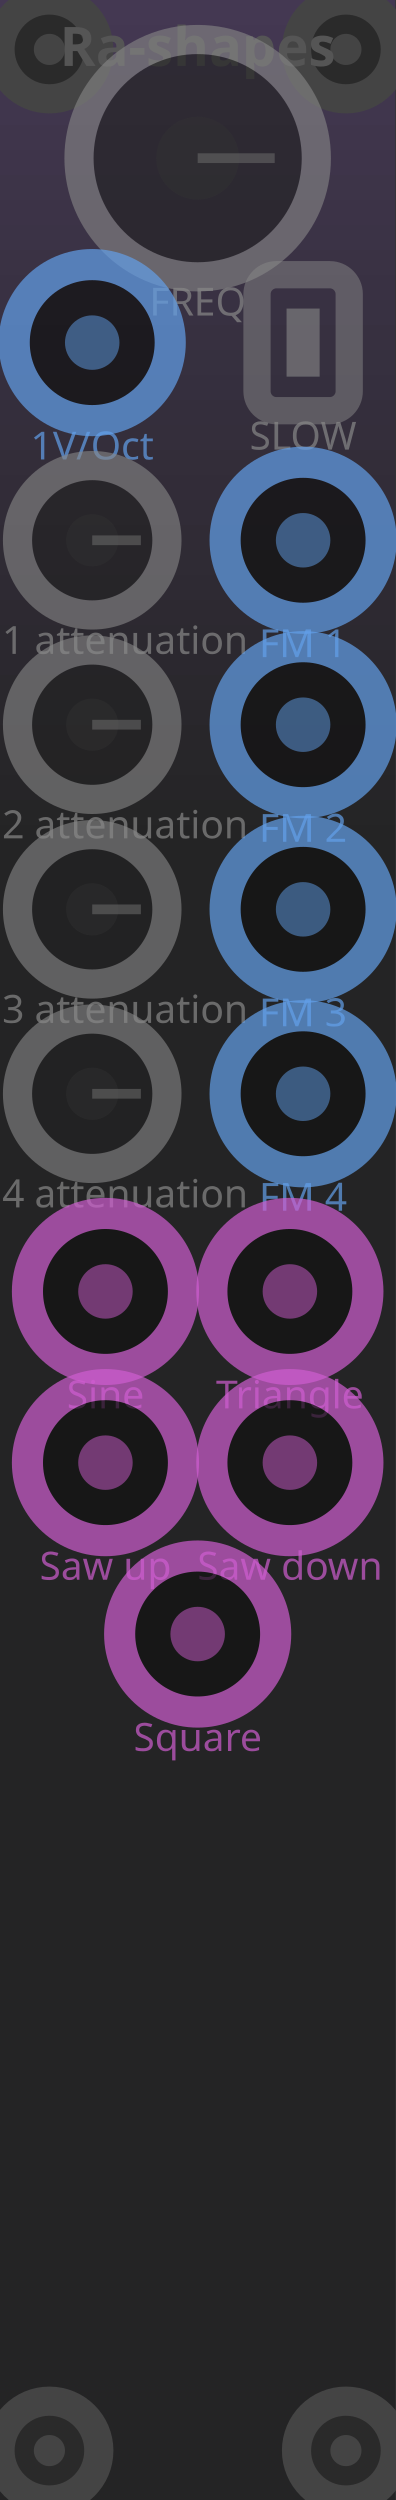
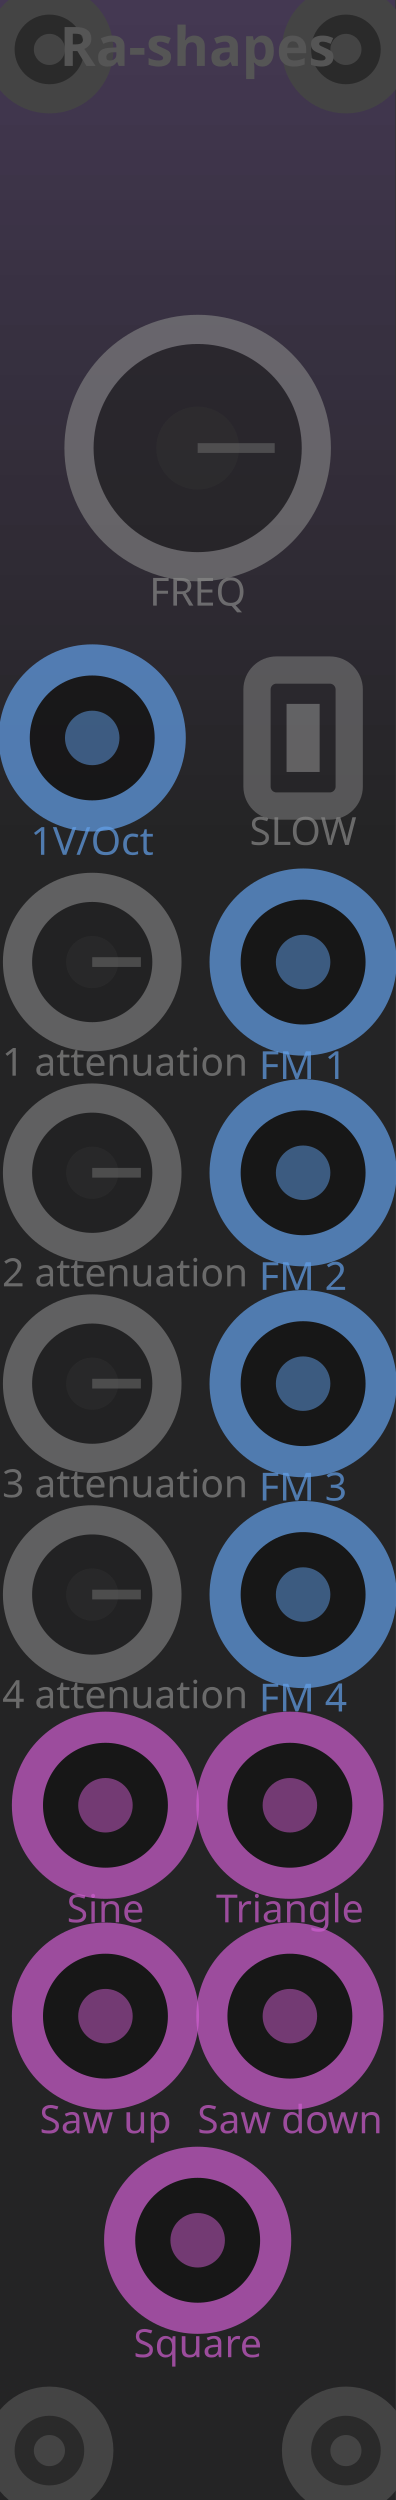
<svg xmlns="http://www.w3.org/2000/svg" viewBox="0 0 20.32 128.5" width="20.32mm" height="128.5mm">
  <rect x="0.3" y="0.3" width="19.72" height="127.9" fill="none" stroke="#333" stroke-width="1.5" />
  <rect x="0" y="0.000" width="20.32" height="1.295" fill="#443852" />
  <rect x="0" y="1.285" width="20.32" height="1.295" fill="#433751" />
  <rect x="0" y="2.570" width="20.32" height="1.295" fill="#42374f" />
  <rect x="0" y="3.855" width="20.32" height="1.295" fill="#41364e" />
  <rect x="0" y="5.140" width="20.32" height="1.295" fill="#40364d" />
  <rect x="0" y="6.425" width="20.32" height="1.295" fill="#3f354b" />
  <rect x="0" y="7.710" width="20.32" height="1.295" fill="#3e344a" />
  <rect x="0" y="8.995" width="20.32" height="1.295" fill="#3d3448" />
  <rect x="0" y="10.280" width="20.32" height="1.295" fill="#3c3347" />
  <rect x="0" y="11.565" width="20.32" height="1.295" fill="#3b3346" />
  <rect x="0" y="12.850" width="20.32" height="1.295" fill="#3a3244" />
  <rect x="0" y="14.135" width="20.32" height="1.295" fill="#393143" />
  <rect x="0" y="15.420" width="20.32" height="1.295" fill="#383142" />
  <rect x="0" y="16.705" width="20.32" height="1.295" fill="#373040" />
  <rect x="0" y="17.990" width="20.32" height="1.295" fill="#36303f" />
  <rect x="0" y="19.275" width="20.32" height="1.295" fill="#352f3e" />
  <rect x="0" y="20.560" width="20.32" height="1.295" fill="#342e3c" />
  <rect x="0" y="21.845" width="20.32" height="1.295" fill="#342e3b" />
  <rect x="0" y="23.130" width="20.32" height="1.295" fill="#332d39" />
  <rect x="0" y="24.415" width="20.32" height="1.295" fill="#322c38" />
  <rect x="0" y="25.700" width="20.32" height="1.295" fill="#312c37" />
  <rect x="0" y="26.985" width="20.32" height="1.295" fill="#302b35" />
  <rect x="0" y="28.270" width="20.32" height="1.295" fill="#2f2b34" />
  <rect x="0" y="29.555" width="20.32" height="1.295" fill="#2e2a33" />
  <rect x="0" y="30.840" width="20.32" height="1.295" fill="#2d2931" />
  <rect x="0" y="32.125" width="20.32" height="1.295" fill="#2c2930" />
  <rect x="0" y="33.410" width="20.32" height="1.295" fill="#2b282f" />
  <rect x="0" y="34.695" width="20.32" height="1.295" fill="#2a282d" />
  <rect x="0" y="35.980" width="20.32" height="1.295" fill="#29272c" />
  <rect x="0" y="37.265" width="20.32" height="1.295" fill="#28262a" />
  <rect x="0" y="38.550" width="20.32" height="1.295" fill="#272629" />
  <rect x="0" y="39.835" width="20.32" height="1.295" fill="#262528" />
  <rect x="0" y="41.120" width="20.32" height="1.295" fill="#252526" />
  <rect x="0" y="42.405" width="20.32" height="1.295" fill="#242425" />
  <rect x="0" y="43.690" width="20.32" height="1.295" fill="#242425" />
  <rect x="0" y="44.975" width="20.32" height="1.295" fill="#242425" />
  <rect x="0" y="46.260" width="20.32" height="1.295" fill="#242425" />
  <rect x="0" y="47.545" width="20.32" height="1.295" fill="#242425" />
  <rect x="0" y="48.830" width="20.32" height="1.295" fill="#242425" />
  <rect x="0" y="50.115" width="20.32" height="1.295" fill="#242425" />
  <rect x="0" y="51.400" width="20.32" height="1.295" fill="#242425" />
  <rect x="0" y="52.685" width="20.32" height="1.295" fill="#242425" />
  <rect x="0" y="53.970" width="20.32" height="1.295" fill="#242425" />
  <rect x="0" y="55.255" width="20.32" height="1.295" fill="#242425" />
  <rect x="0" y="56.540" width="20.32" height="1.295" fill="#242425" />
  <rect x="0" y="57.825" width="20.32" height="1.295" fill="#242425" />
  <rect x="0" y="59.110" width="20.32" height="1.295" fill="#242425" />
  <rect x="0" y="60.395" width="20.32" height="1.295" fill="#242425" />
  <rect x="0" y="61.680" width="20.32" height="1.295" fill="#242425" />
  <rect x="0" y="62.965" width="20.32" height="1.295" fill="#242425" />
  <rect x="0" y="64.250" width="20.32" height="1.295" fill="#242425" />
  <rect x="0" y="65.535" width="20.32" height="1.295" fill="#242425" />
  <rect x="0" y="66.820" width="20.32" height="1.295" fill="#242425" />
  <rect x="0" y="68.105" width="20.32" height="1.295" fill="#242425" />
  <rect x="0" y="69.390" width="20.32" height="1.295" fill="#242425" />
  <rect x="0" y="70.675" width="20.32" height="1.295" fill="#242425" />
  <rect x="0" y="71.960" width="20.32" height="1.295" fill="#242425" />
  <rect x="0" y="73.245" width="20.32" height="1.295" fill="#242425" />
  <rect x="0" y="74.530" width="20.32" height="1.295" fill="#242425" />
  <rect x="0" y="75.815" width="20.32" height="1.295" fill="#242425" />
  <rect x="0" y="77.100" width="20.32" height="1.295" fill="#242425" />
  <rect x="0" y="78.385" width="20.32" height="1.295" fill="#242425" />
  <rect x="0" y="79.670" width="20.32" height="1.295" fill="#242425" />
  <rect x="0" y="80.955" width="20.32" height="1.295" fill="#242425" />
  <rect x="0" y="82.240" width="20.32" height="1.295" fill="#242425" />
  <rect x="0" y="83.525" width="20.32" height="1.295" fill="#242425" />
  <rect x="0" y="84.810" width="20.32" height="1.295" fill="#242425" />
  <rect x="0" y="86.095" width="20.32" height="1.295" fill="#242425" />
  <rect x="0" y="87.380" width="20.32" height="1.295" fill="#242425" />
  <rect x="0" y="88.665" width="20.32" height="1.295" fill="#242425" />
  <rect x="0" y="89.950" width="20.32" height="1.295" fill="#242425" />
  <rect x="0" y="91.235" width="20.32" height="1.295" fill="#242425" />
  <rect x="0" y="92.520" width="20.32" height="1.295" fill="#242425" />
  <rect x="0" y="93.805" width="20.32" height="1.295" fill="#242425" />
  <rect x="0" y="95.090" width="20.32" height="1.295" fill="#242425" />
  <rect x="0" y="96.375" width="20.32" height="1.295" fill="#242425" />
  <rect x="0" y="97.660" width="20.32" height="1.295" fill="#242425" />
  <rect x="0" y="98.945" width="20.32" height="1.295" fill="#242425" />
  <rect x="0" y="100.230" width="20.32" height="1.295" fill="#242425" />
  <rect x="0" y="101.515" width="20.32" height="1.295" fill="#242425" />
  <rect x="0" y="102.800" width="20.32" height="1.295" fill="#242425" />
  <rect x="0" y="104.085" width="20.32" height="1.295" fill="#242425" />
  <rect x="0" y="105.370" width="20.32" height="1.295" fill="#242425" />
  <rect x="0" y="106.655" width="20.32" height="1.295" fill="#242425" />
  <rect x="0" y="107.940" width="20.32" height="1.295" fill="#242425" />
  <rect x="0" y="109.225" width="20.32" height="1.295" fill="#242425" />
  <rect x="0" y="110.510" width="20.32" height="1.295" fill="#242425" />
  <rect x="0" y="111.795" width="20.32" height="1.295" fill="#242425" />
  <rect x="0" y="113.080" width="20.32" height="1.295" fill="#242425" />
  <rect x="0" y="114.365" width="20.32" height="1.295" fill="#242425" />
  <rect x="0" y="115.650" width="20.32" height="1.295" fill="#242425" />
  <rect x="0" y="116.935" width="20.32" height="1.295" fill="#242425" />
  <rect x="0" y="118.220" width="20.32" height="1.295" fill="#242425" />
  <rect x="0" y="119.505" width="20.32" height="1.295" fill="#242425" />
  <rect x="0" y="120.790" width="20.32" height="1.295" fill="#242425" />
  <rect x="0" y="122.075" width="20.32" height="1.295" fill="#242425" />
  <rect x="0" y="123.360" width="20.32" height="1.295" fill="#242425" />
  <rect x="0" y="124.645" width="20.32" height="1.295" fill="#242425" />
  <rect x="0" y="125.930" width="20.32" height="1.295" fill="#242425" />
  <rect x="0" y="127.215" width="20.32" height="1.295" fill="#242425" />
  <circle cx="2.54" cy="2.54" r="2.54" fill="#2a2a2a" stroke="#444" stroke-width="1.5" />
  <circle cx="2.54" cy="2.54" r="0.8" fill="#444" />
  <circle cx="2.54" cy="125.96" r="2.54" fill="#2a2a2a" stroke="#444" stroke-width="1.5" />
  <circle cx="2.54" cy="125.96" r="0.8" fill="#444" />
  <circle cx="17.78" cy="2.54" r="2.54" fill="#2a2a2a" stroke="#444" stroke-width="1.5" />
  <circle cx="17.78" cy="2.54" r="0.8" fill="#444" />
  <circle cx="17.78" cy="125.96" r="2.54" fill="#2a2a2a" stroke="#444" stroke-width="1.5" />
  <circle cx="17.78" cy="125.96" r="0.8" fill="#444" />
  <text x="10.16" y="3.39" fill="#555" font-family="sans-serif" font-size="2.8" text-anchor="middle" font-weight="bold">Ra-shapes</text>
-   <circle cx="10.16" cy="8.13" r="6.10" fill="#222" stroke="#888" stroke-width="1.5" opacity="0.6" />
-   <circle cx="10.16" cy="8.13" r="2.13" fill="#333" opacity="0.4" />
-   <line x1="10.16" y1="8.13" x2="14.12" y2="8.13" stroke="#666" stroke-width="0.5" opacity="0.6" />
-   <text x="10.16" y="16.22" fill="#888" font-family="sans-serif" font-size="2.0" text-anchor="middle" opacity="0.7">FREQ</text>
-   <rect x="13.21" y="14.12" width="4.74" height="6.99" rx="1" fill="none" stroke="#888" stroke-width="1.4" opacity="0.5" />
-   <line x1="15.58" y1="19.36" x2="15.58" y2="15.86" stroke="#888" stroke-width="1.7" opacity="0.6" />
-   <text x="15.58" y="23.11" fill="#888" font-family="sans-serif" font-size="2.0" text-anchor="middle" opacity="0.7">SLOW</text>
-   <circle cx="4.74" cy="17.61" r="4.01" fill="#111" stroke="#62a0ea" stroke-width="1.6" opacity="0.7" />
-   <circle cx="4.74" cy="17.61" r="1.40" fill="#62a0ea" opacity="0.5" />
-   <text x="4.74" y="23.62" fill="#62a0ea" font-family="sans-serif" font-size="2.0" text-anchor="middle" opacity="0.7">1V/Oct</text>
-   <circle cx="4.74" cy="27.77" r="3.84" fill="#222" stroke="#888" stroke-width="1.5" opacity="0.6" />
-   <circle cx="4.74" cy="27.77" r="1.34" fill="#333" opacity="0.4" />
-   <line x1="4.74" y1="27.77" x2="7.24" y2="27.77" stroke="#666" stroke-width="0.5" opacity="0.6" />
-   <text x="4.74" y="33.61" fill="#888" font-family="sans-serif" font-size="2.0" text-anchor="middle" opacity="0.7">FM 1 attenuation</text>
-   <circle cx="15.58" cy="27.77" r="4.01" fill="#111" stroke="#62a0ea" stroke-width="1.6" opacity="0.7" />
-   <circle cx="15.58" cy="27.77" r="1.40" fill="#62a0ea" opacity="0.5" />
-   <text x="15.58" y="33.78" fill="#62a0ea" font-family="sans-serif" font-size="2.0" text-anchor="middle" opacity="0.7">FM 1</text>
-   <circle cx="4.74" cy="37.25" r="3.84" fill="#222" stroke="#888" stroke-width="1.5" opacity="0.6" />
-   <circle cx="4.74" cy="37.25" r="1.34" fill="#333" opacity="0.4" />
-   <line x1="4.74" y1="37.25" x2="7.24" y2="37.25" stroke="#666" stroke-width="0.5" opacity="0.6" />
-   <text x="4.74" y="43.09" fill="#888" font-family="sans-serif" font-size="2.0" text-anchor="middle" opacity="0.7">FM 2 attenuation</text>
-   <circle cx="15.58" cy="37.25" r="4.01" fill="#111" stroke="#62a0ea" stroke-width="1.6" opacity="0.7" />
-   <circle cx="15.58" cy="37.25" r="1.40" fill="#62a0ea" opacity="0.5" />
-   <text x="15.58" y="43.27" fill="#62a0ea" font-family="sans-serif" font-size="2.0" text-anchor="middle" opacity="0.7">FM 2</text>
-   <circle cx="4.74" cy="46.74" r="3.84" fill="#222" stroke="#888" stroke-width="1.5" opacity="0.6" />
-   <circle cx="4.74" cy="46.74" r="1.34" fill="#333" opacity="0.4" />
-   <line x1="4.74" y1="46.74" x2="7.24" y2="46.74" stroke="#666" stroke-width="0.5" opacity="0.6" />
-   <text x="4.74" y="52.58" fill="#888" font-family="sans-serif" font-size="2.0" text-anchor="middle" opacity="0.7">FM 3 attenuation</text>
-   <circle cx="15.58" cy="46.74" r="4.01" fill="#111" stroke="#62a0ea" stroke-width="1.6" opacity="0.7" />
-   <circle cx="15.58" cy="46.74" r="1.40" fill="#62a0ea" opacity="0.5" />
-   <text x="15.58" y="52.75" fill="#62a0ea" font-family="sans-serif" font-size="2.0" text-anchor="middle" opacity="0.7">FM 3</text>
-   <circle cx="4.74" cy="56.22" r="3.84" fill="#222" stroke="#888" stroke-width="1.5" opacity="0.6" />
-   <circle cx="4.74" cy="56.22" r="1.34" fill="#333" opacity="0.4" />
-   <line x1="4.74" y1="56.22" x2="7.24" y2="56.22" stroke="#666" stroke-width="0.5" opacity="0.6" />
-   <text x="4.74" y="62.06" fill="#888" font-family="sans-serif" font-size="2.0" text-anchor="middle" opacity="0.7">FM 4 attenuation</text>
-   <circle cx="15.58" cy="56.22" r="4.01" fill="#111" stroke="#62a0ea" stroke-width="1.6" opacity="0.7" />
-   <circle cx="15.58" cy="56.22" r="1.40" fill="#62a0ea" opacity="0.5" />
-   <text x="15.58" y="62.23" fill="#62a0ea" font-family="sans-serif" font-size="2.0" text-anchor="middle" opacity="0.7">FM 4</text>
-   <circle cx="5.42" cy="66.38" r="4.01" fill="#111" stroke="#CF5DD0" stroke-width="1.6" opacity="0.7" />
-   <circle cx="5.42" cy="66.38" r="1.40" fill="#CF5DD0" opacity="0.5" />
-   <text x="5.42" y="72.39" fill="#CF5DD0" font-family="sans-serif" font-size="2.0" text-anchor="middle" opacity="0.7">Sine</text>
-   <circle cx="14.90" cy="66.38" r="4.01" fill="#111" stroke="#CF5DD0" stroke-width="1.6" opacity="0.7" />
-   <circle cx="14.90" cy="66.38" r="1.40" fill="#CF5DD0" opacity="0.5" />
-   <text x="14.90" y="72.39" fill="#CF5DD0" font-family="sans-serif" font-size="2.0" text-anchor="middle" opacity="0.7">Triangle</text>
-   <circle cx="5.42" cy="75.18" r="4.01" fill="#111" stroke="#CF5DD0" stroke-width="1.6" opacity="0.7" />
-   <circle cx="5.42" cy="75.18" r="1.40" fill="#CF5DD0" opacity="0.5" />
-   <text x="5.42" y="81.20" fill="#CF5DD0" font-family="sans-serif" font-size="2.0" text-anchor="middle" opacity="0.7">Saw up</text>
-   <circle cx="14.90" cy="75.18" r="4.01" fill="#111" stroke="#CF5DD0" stroke-width="1.6" opacity="0.7" />
-   <circle cx="14.90" cy="75.18" r="1.40" fill="#CF5DD0" opacity="0.5" />
-   <text x="14.90" y="81.20" fill="#CF5DD0" font-family="sans-serif" font-size="2.0" text-anchor="middle" opacity="0.7">Saw down</text>
-   <circle cx="10.16" cy="83.99" r="4.01" fill="#111" stroke="#CF5DD0" stroke-width="1.6" opacity="0.7" />
-   <circle cx="10.16" cy="83.99" r="1.40" fill="#CF5DD0" opacity="0.5" />
-   <text x="10.16" y="90.00" fill="#CF5DD0" font-family="sans-serif" font-size="2.0" text-anchor="middle" opacity="0.7">Square</text>
+   <circle cx="10.16" cy="23.03" r="6.10" fill="#222" stroke="#888" stroke-width="1.5" opacity="0.6" />
+   <circle cx="10.16" cy="23.03" r="2.13" fill="#333" opacity="0.4" />
+   <line x1="10.16" y1="23.03" x2="14.12" y2="23.03" stroke="#666" stroke-width="0.5" opacity="0.6" />
+   <text x="10.16" y="31.13" fill="#888" font-family="sans-serif" font-size="2.0" text-anchor="middle" opacity="0.7">FREQ</text>
+   <rect x="13.21" y="34.44" width="4.74" height="6.99" rx="1" fill="none" stroke="#888" stroke-width="1.4" opacity="0.5" />
+   <line x1="15.58" y1="39.68" x2="15.58" y2="36.18" stroke="#888" stroke-width="1.7" opacity="0.6" />
+   <text x="15.58" y="43.43" fill="#888" font-family="sans-serif" font-size="2.0" text-anchor="middle" opacity="0.7">SLOW</text>
+   <circle cx="4.74" cy="37.93" r="4.01" fill="#111" stroke="#62a0ea" stroke-width="1.6" opacity="0.7" />
+   <circle cx="4.74" cy="37.93" r="1.40" fill="#62a0ea" opacity="0.5" />
+   <text x="4.74" y="43.94" fill="#62a0ea" font-family="sans-serif" font-size="2.0" text-anchor="middle" opacity="0.7">1V/Oct</text>
+   <circle cx="4.74" cy="49.45" r="3.84" fill="#222" stroke="#888" stroke-width="1.5" opacity="0.6" />
+   <circle cx="4.74" cy="49.45" r="1.34" fill="#333" opacity="0.4" />
+   <line x1="4.74" y1="49.45" x2="7.24" y2="49.45" stroke="#666" stroke-width="0.5" opacity="0.6" />
+   <text x="4.74" y="55.29" fill="#888" font-family="sans-serif" font-size="2.0" text-anchor="middle" opacity="0.7">FM 1 attenuation</text>
+   <circle cx="15.58" cy="49.45" r="4.01" fill="#111" stroke="#62a0ea" stroke-width="1.6" opacity="0.7" />
+   <circle cx="15.58" cy="49.45" r="1.40" fill="#62a0ea" opacity="0.5" />
+   <text x="15.58" y="55.46" fill="#62a0ea" font-family="sans-serif" font-size="2.0" text-anchor="middle" opacity="0.7">FM 1</text>
+   <circle cx="4.74" cy="60.28" r="3.84" fill="#222" stroke="#888" stroke-width="1.5" opacity="0.6" />
+   <circle cx="4.74" cy="60.28" r="1.34" fill="#333" opacity="0.4" />
+   <line x1="4.74" y1="60.28" x2="7.24" y2="60.28" stroke="#666" stroke-width="0.5" opacity="0.6" />
+   <text x="4.74" y="66.12" fill="#888" font-family="sans-serif" font-size="2.0" text-anchor="middle" opacity="0.7">FM 2 attenuation</text>
+   <circle cx="15.58" cy="60.28" r="4.01" fill="#111" stroke="#62a0ea" stroke-width="1.6" opacity="0.7" />
+   <circle cx="15.58" cy="60.28" r="1.40" fill="#62a0ea" opacity="0.5" />
+   <text x="15.58" y="66.30" fill="#62a0ea" font-family="sans-serif" font-size="2.0" text-anchor="middle" opacity="0.7">FM 2</text>
+   <circle cx="4.74" cy="71.12" r="3.84" fill="#222" stroke="#888" stroke-width="1.5" opacity="0.6" />
+   <circle cx="4.74" cy="71.12" r="1.34" fill="#333" opacity="0.4" />
+   <line x1="4.74" y1="71.12" x2="7.24" y2="71.12" stroke="#666" stroke-width="0.5" opacity="0.6" />
+   <text x="4.74" y="76.96" fill="#888" font-family="sans-serif" font-size="2.0" text-anchor="middle" opacity="0.7">FM 3 attenuation</text>
+   <circle cx="15.58" cy="71.12" r="4.01" fill="#111" stroke="#62a0ea" stroke-width="1.6" opacity="0.7" />
+   <circle cx="15.58" cy="71.12" r="1.40" fill="#62a0ea" opacity="0.5" />
+   <text x="15.58" y="77.13" fill="#62a0ea" font-family="sans-serif" font-size="2.0" text-anchor="middle" opacity="0.7">FM 3</text>
+   <circle cx="4.74" cy="81.96" r="3.84" fill="#222" stroke="#888" stroke-width="1.5" opacity="0.6" />
+   <circle cx="4.74" cy="81.96" r="1.34" fill="#333" opacity="0.4" />
+   <line x1="4.74" y1="81.96" x2="7.24" y2="81.96" stroke="#666" stroke-width="0.5" opacity="0.6" />
+   <text x="4.74" y="87.80" fill="#888" font-family="sans-serif" font-size="2.0" text-anchor="middle" opacity="0.7">FM 4 attenuation</text>
+   <circle cx="15.58" cy="81.96" r="4.01" fill="#111" stroke="#62a0ea" stroke-width="1.6" opacity="0.7" />
+   <circle cx="15.58" cy="81.96" r="1.40" fill="#62a0ea" opacity="0.5" />
+   <text x="15.58" y="87.97" fill="#62a0ea" font-family="sans-serif" font-size="2.0" text-anchor="middle" opacity="0.7">FM 4</text>
+   <circle cx="5.42" cy="92.79" r="4.01" fill="#111" stroke="#CF5DD0" stroke-width="1.6" opacity="0.7" />
+   <circle cx="5.42" cy="92.79" r="1.40" fill="#CF5DD0" opacity="0.5" />
+   <text x="5.42" y="98.81" fill="#CF5DD0" font-family="sans-serif" font-size="2.0" text-anchor="middle" opacity="0.7">Sine</text>
+   <circle cx="14.90" cy="92.79" r="4.01" fill="#111" stroke="#CF5DD0" stroke-width="1.6" opacity="0.7" />
+   <circle cx="14.90" cy="92.79" r="1.40" fill="#CF5DD0" opacity="0.5" />
+   <text x="14.90" y="98.81" fill="#CF5DD0" font-family="sans-serif" font-size="2.0" text-anchor="middle" opacity="0.7">Triangle</text>
+   <circle cx="5.42" cy="103.63" r="4.01" fill="#111" stroke="#CF5DD0" stroke-width="1.6" opacity="0.7" />
+   <circle cx="5.42" cy="103.63" r="1.40" fill="#CF5DD0" opacity="0.5" />
+   <text x="5.42" y="109.65" fill="#CF5DD0" font-family="sans-serif" font-size="2.0" text-anchor="middle" opacity="0.7">Saw up</text>
+   <circle cx="14.90" cy="103.63" r="4.01" fill="#111" stroke="#CF5DD0" stroke-width="1.6" opacity="0.7" />
+   <circle cx="14.90" cy="103.63" r="1.40" fill="#CF5DD0" opacity="0.5" />
+   <text x="14.90" y="109.65" fill="#CF5DD0" font-family="sans-serif" font-size="2.0" text-anchor="middle" opacity="0.7">Saw down</text>
+   <circle cx="10.16" cy="115.15" r="4.01" fill="#111" stroke="#CF5DD0" stroke-width="1.6" opacity="0.7" />
+   <circle cx="10.16" cy="115.15" r="1.40" fill="#CF5DD0" opacity="0.5" />
+   <text x="10.16" y="121.16" fill="#CF5DD0" font-family="sans-serif" font-size="2.0" text-anchor="middle" opacity="0.7">Square</text>
</svg>
